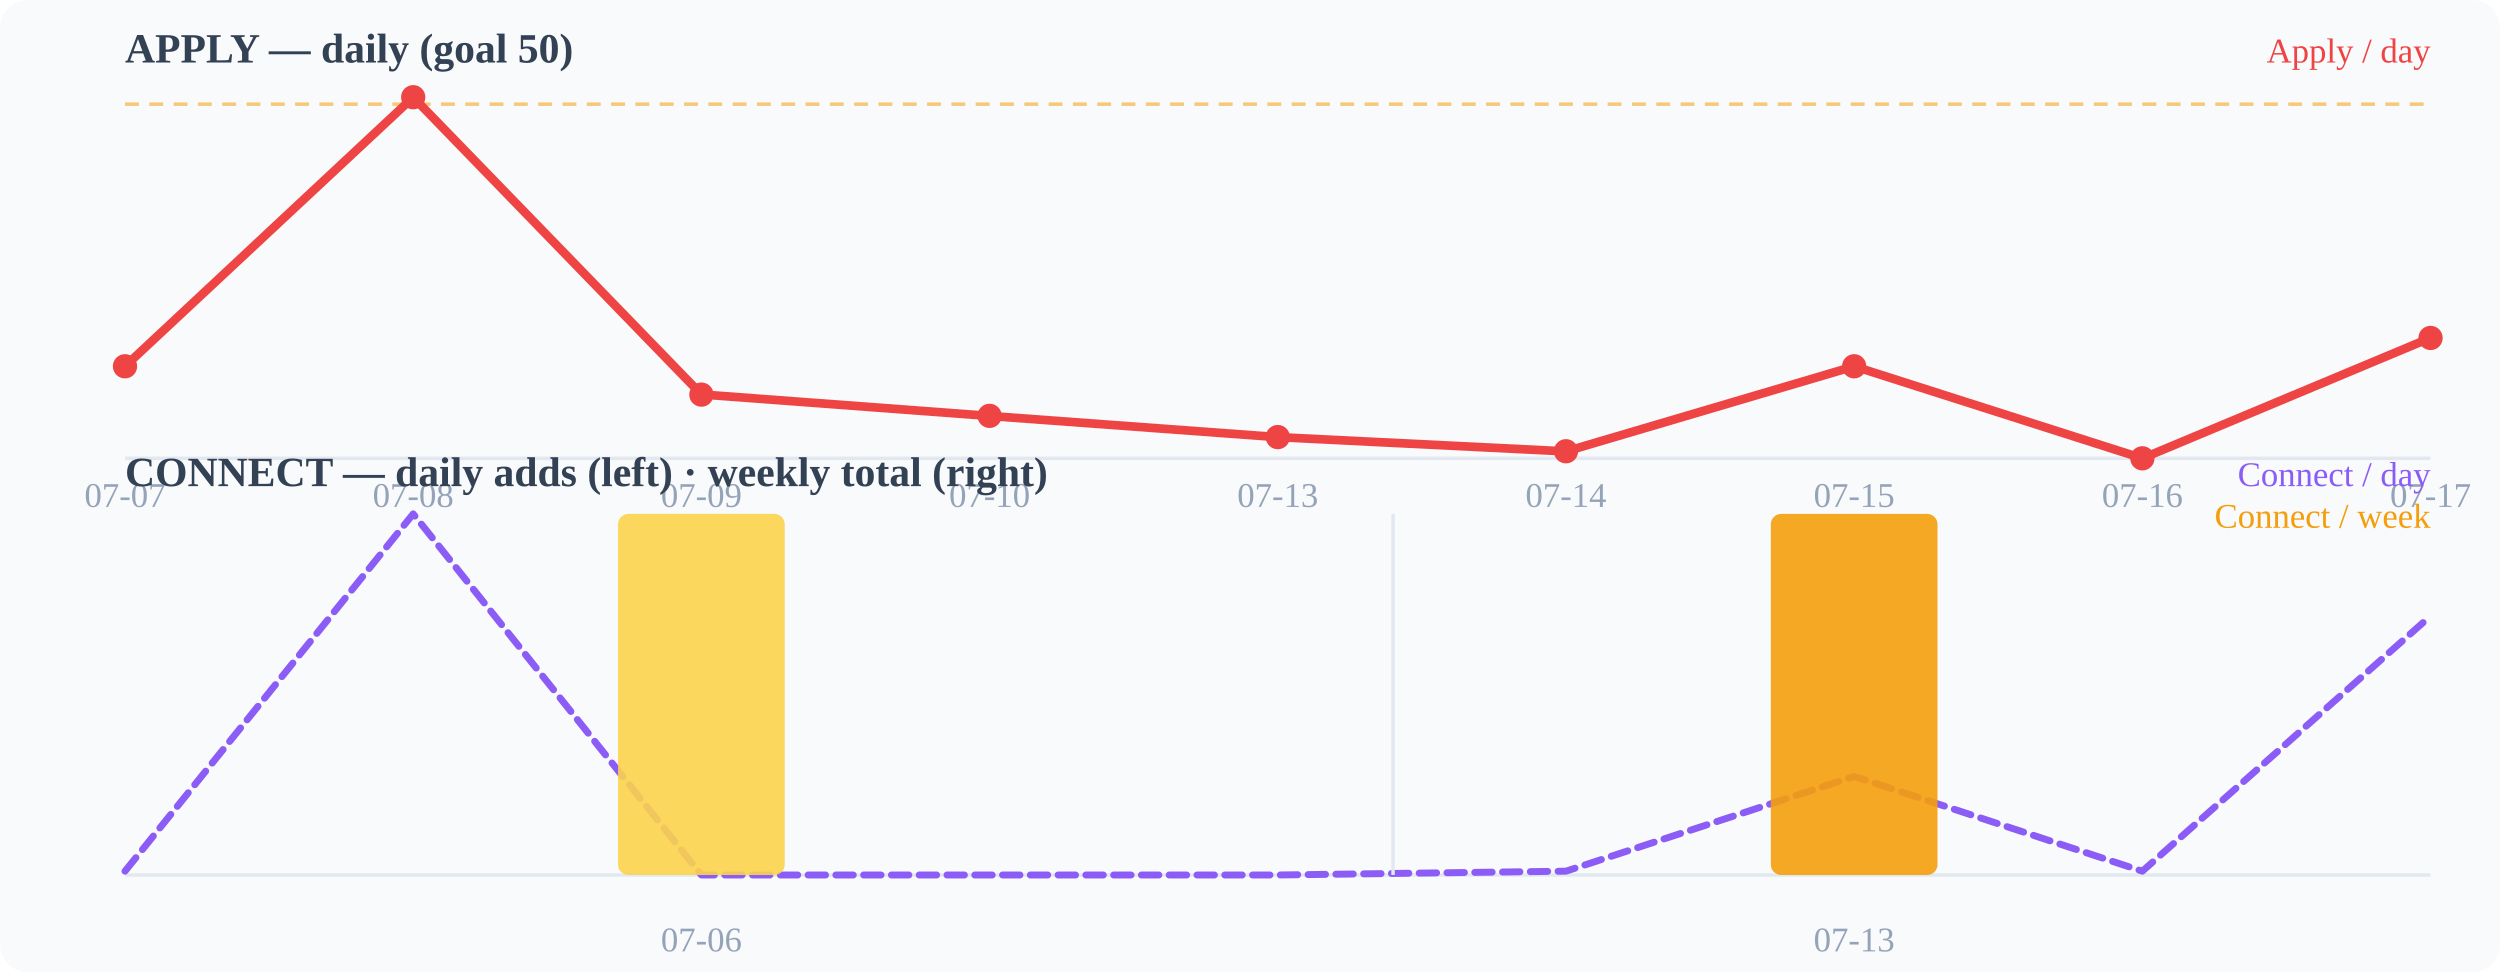
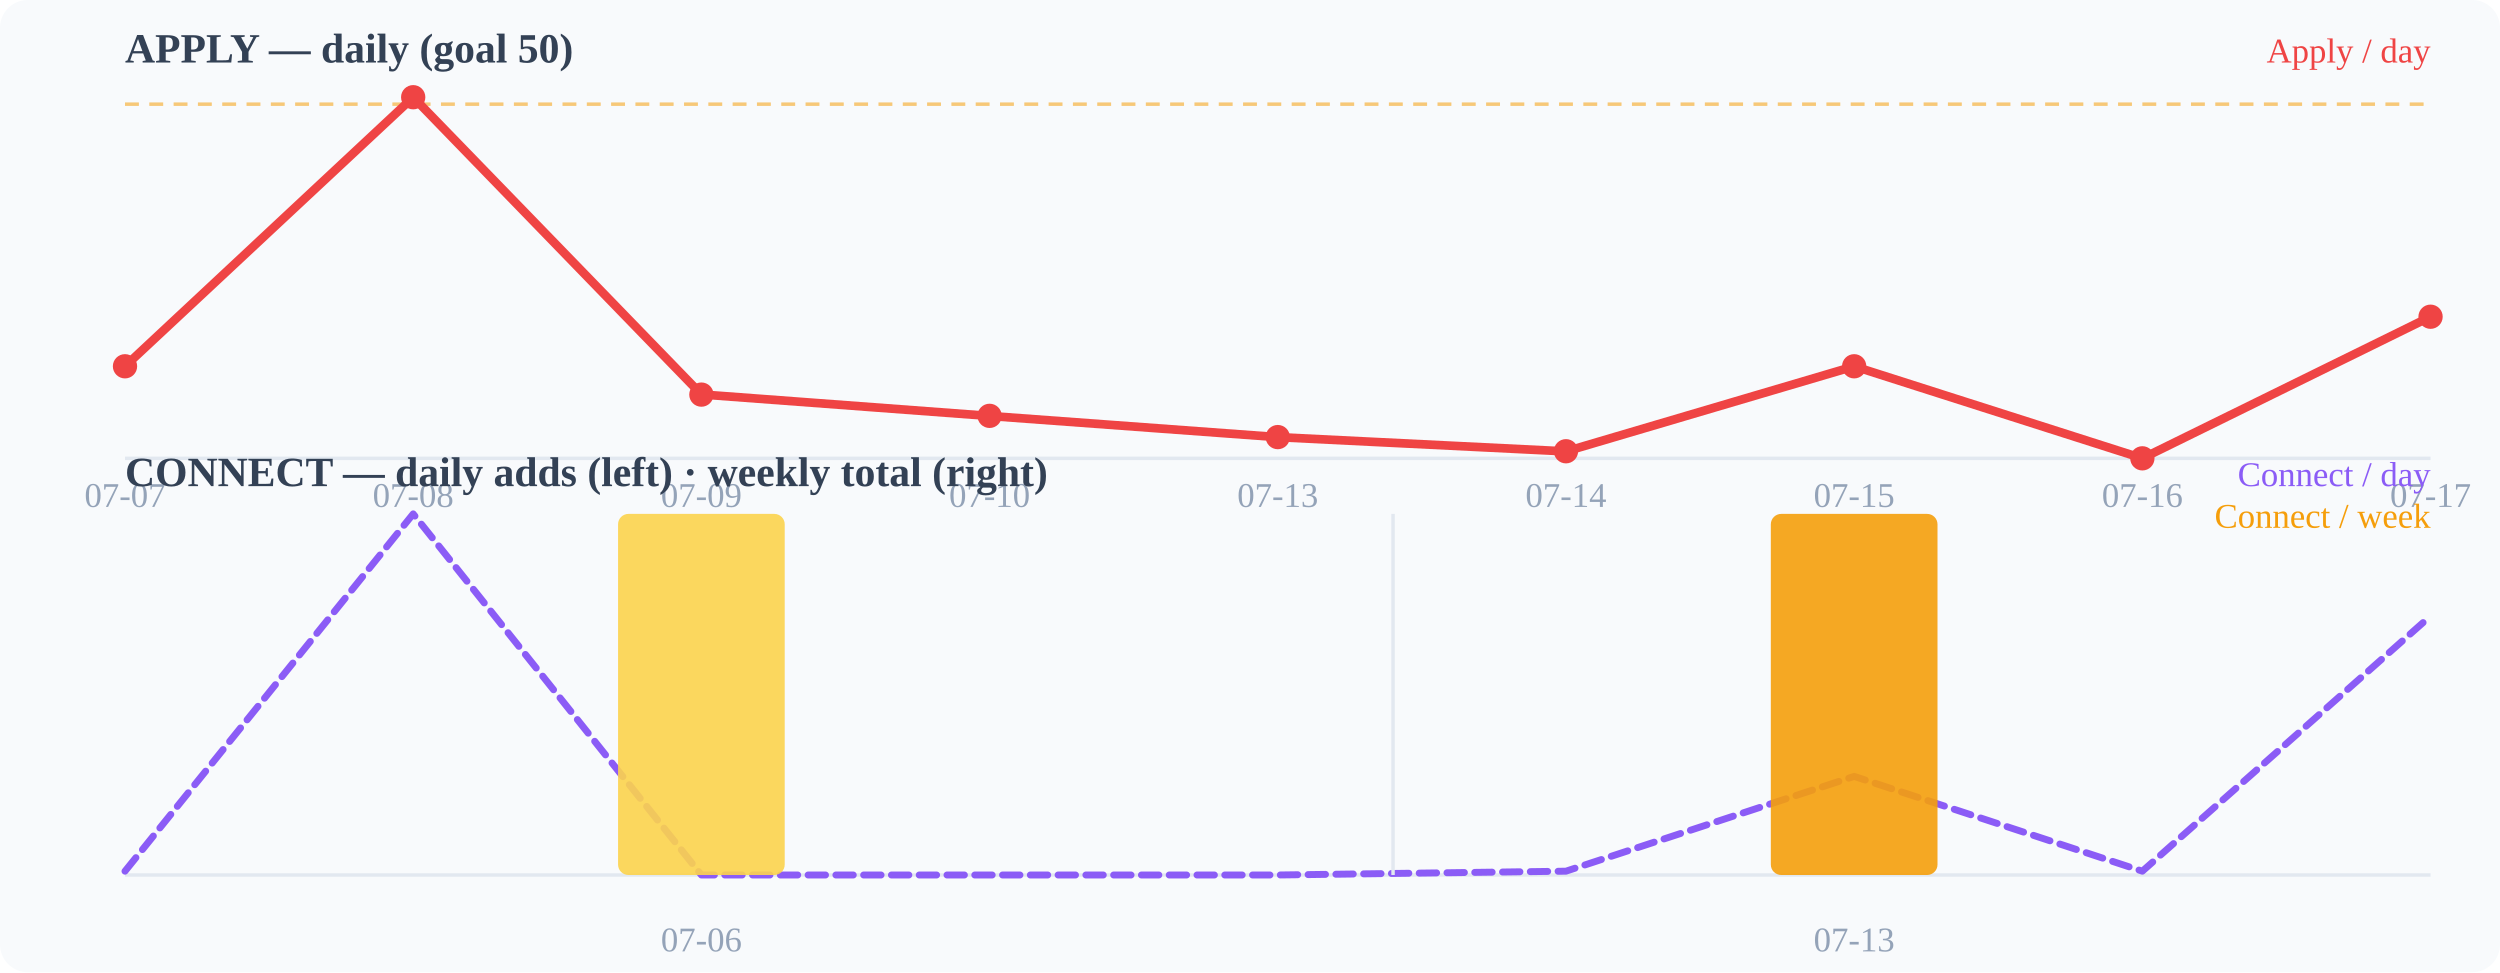
<svg xmlns="http://www.w3.org/2000/svg" width="720" height="280" viewBox="0 0 720 280">
  <rect width="720" height="280" fill="#f8fafc" rx="8" />
  <text x="36" y="18" font-size="12" font-weight="600" fill="#334155">APPLY — daily (goal 50)</text>
  <line x1="36" y1="132" x2="700" y2="132" stroke="#e2e8f0" stroke-width="1" />
  <line x1="36" y1="30.0" x2="700" y2="30.0" stroke="#f59e0b" stroke-width="1" stroke-dasharray="4 3" opacity="0.55" />
-   <polyline points="36.0,105.5 119.0,28.0 202.0,113.6 285.0,119.8 368.0,125.9 451.0,130.0 534.0,105.5 617.0,132.0 700.0,97.3" fill="none" stroke="#ef4444" stroke-width="2.5" stroke-linecap="round" stroke-linejoin="round" />
+   <polyline points="36.0,105.5 119.0,28.0 202.0,113.6 285.0,119.8 368.0,125.9 451.0,130.0 534.0,105.5 617.0,132.0 700.0,91.2" fill="none" stroke="#ef4444" stroke-width="2.5" stroke-linecap="round" stroke-linejoin="round" />
  <circle cx="36" cy="105.49" r="3.5" fill="#ef4444" />
  <circle cx="119" cy="28" r="3.5" fill="#ef4444" />
  <circle cx="202" cy="113.647" r="3.5" fill="#ef4444" />
  <circle cx="285" cy="119.765" r="3.5" fill="#ef4444" />
  <circle cx="368" cy="125.882" r="3.5" fill="#ef4444" />
  <circle cx="451" cy="129.961" r="3.5" fill="#ef4444" />
  <circle cx="534" cy="105.49" r="3.5" fill="#ef4444" />
  <circle cx="617" cy="132" r="3.5" fill="#ef4444" />
-   <circle cx="700" cy="97.333" r="3.5" fill="#ef4444" />
+   <circle cx="700" cy="91.216" r="3.5" fill="#ef4444" />
  <text x="36" y="146" font-size="10" fill="#94a3b8" text-anchor="middle">07-07</text>
  <text x="119" y="146" font-size="10" fill="#94a3b8" text-anchor="middle">07-08</text>
  <text x="202" y="146" font-size="10" fill="#94a3b8" text-anchor="middle">07-09</text>
  <text x="285" y="146" font-size="10" fill="#94a3b8" text-anchor="middle">07-10</text>
  <text x="368" y="146" font-size="10" fill="#94a3b8" text-anchor="middle">07-13</text>
  <text x="451" y="146" font-size="10" fill="#94a3b8" text-anchor="middle">07-14</text>
  <text x="534" y="146" font-size="10" fill="#94a3b8" text-anchor="middle">07-15</text>
  <text x="617" y="146" font-size="10" fill="#94a3b8" text-anchor="middle">07-16</text>
  <text x="700" y="146" font-size="10" fill="#94a3b8" text-anchor="middle">07-17</text>
  <text x="36" y="140" font-size="12" font-weight="600" fill="#334155">CONNECT — daily adds (left) · weekly total (right)</text>
  <line x1="36" y1="252" x2="700" y2="252" stroke="#e2e8f0" stroke-width="1" />
  <polyline points="36.0,250.9 119.0,148.0 202.0,252.0 285.0,252.0 368.0,252.0 451.0,250.9 534.0,223.6 617.0,250.9 700.0,177.4" fill="none" stroke="#8b5cf6" stroke-width="2" stroke-linecap="round" stroke-linejoin="round" stroke-dasharray="5 3" />
  <rect x="178.0" y="148.0" width="48" height="104.0" rx="3" fill="#fcd34d" opacity="0.9" />
  <rect x="510.0" y="148.0" width="48" height="104.0" rx="3" fill="#f59e0b" opacity="0.9" />
  <line x1="401.2" y1="148" x2="401.2" y2="252" stroke="#e2e8f0" stroke-width="1" />
  <text x="202" y="274" font-size="10" fill="#94a3b8" text-anchor="middle">07-06</text>
  <text x="534" y="274" font-size="10" fill="#94a3b8" text-anchor="middle">07-13</text>
  <text x="700" y="18" font-size="10" fill="#ef4444" text-anchor="end">Apply / day</text>
  <text x="700" y="140" font-size="10" fill="#8b5cf6" text-anchor="end">Connect / day</text>
  <text x="700" y="152" font-size="10" fill="#f59e0b" text-anchor="end">Connect / week</text>
</svg>
